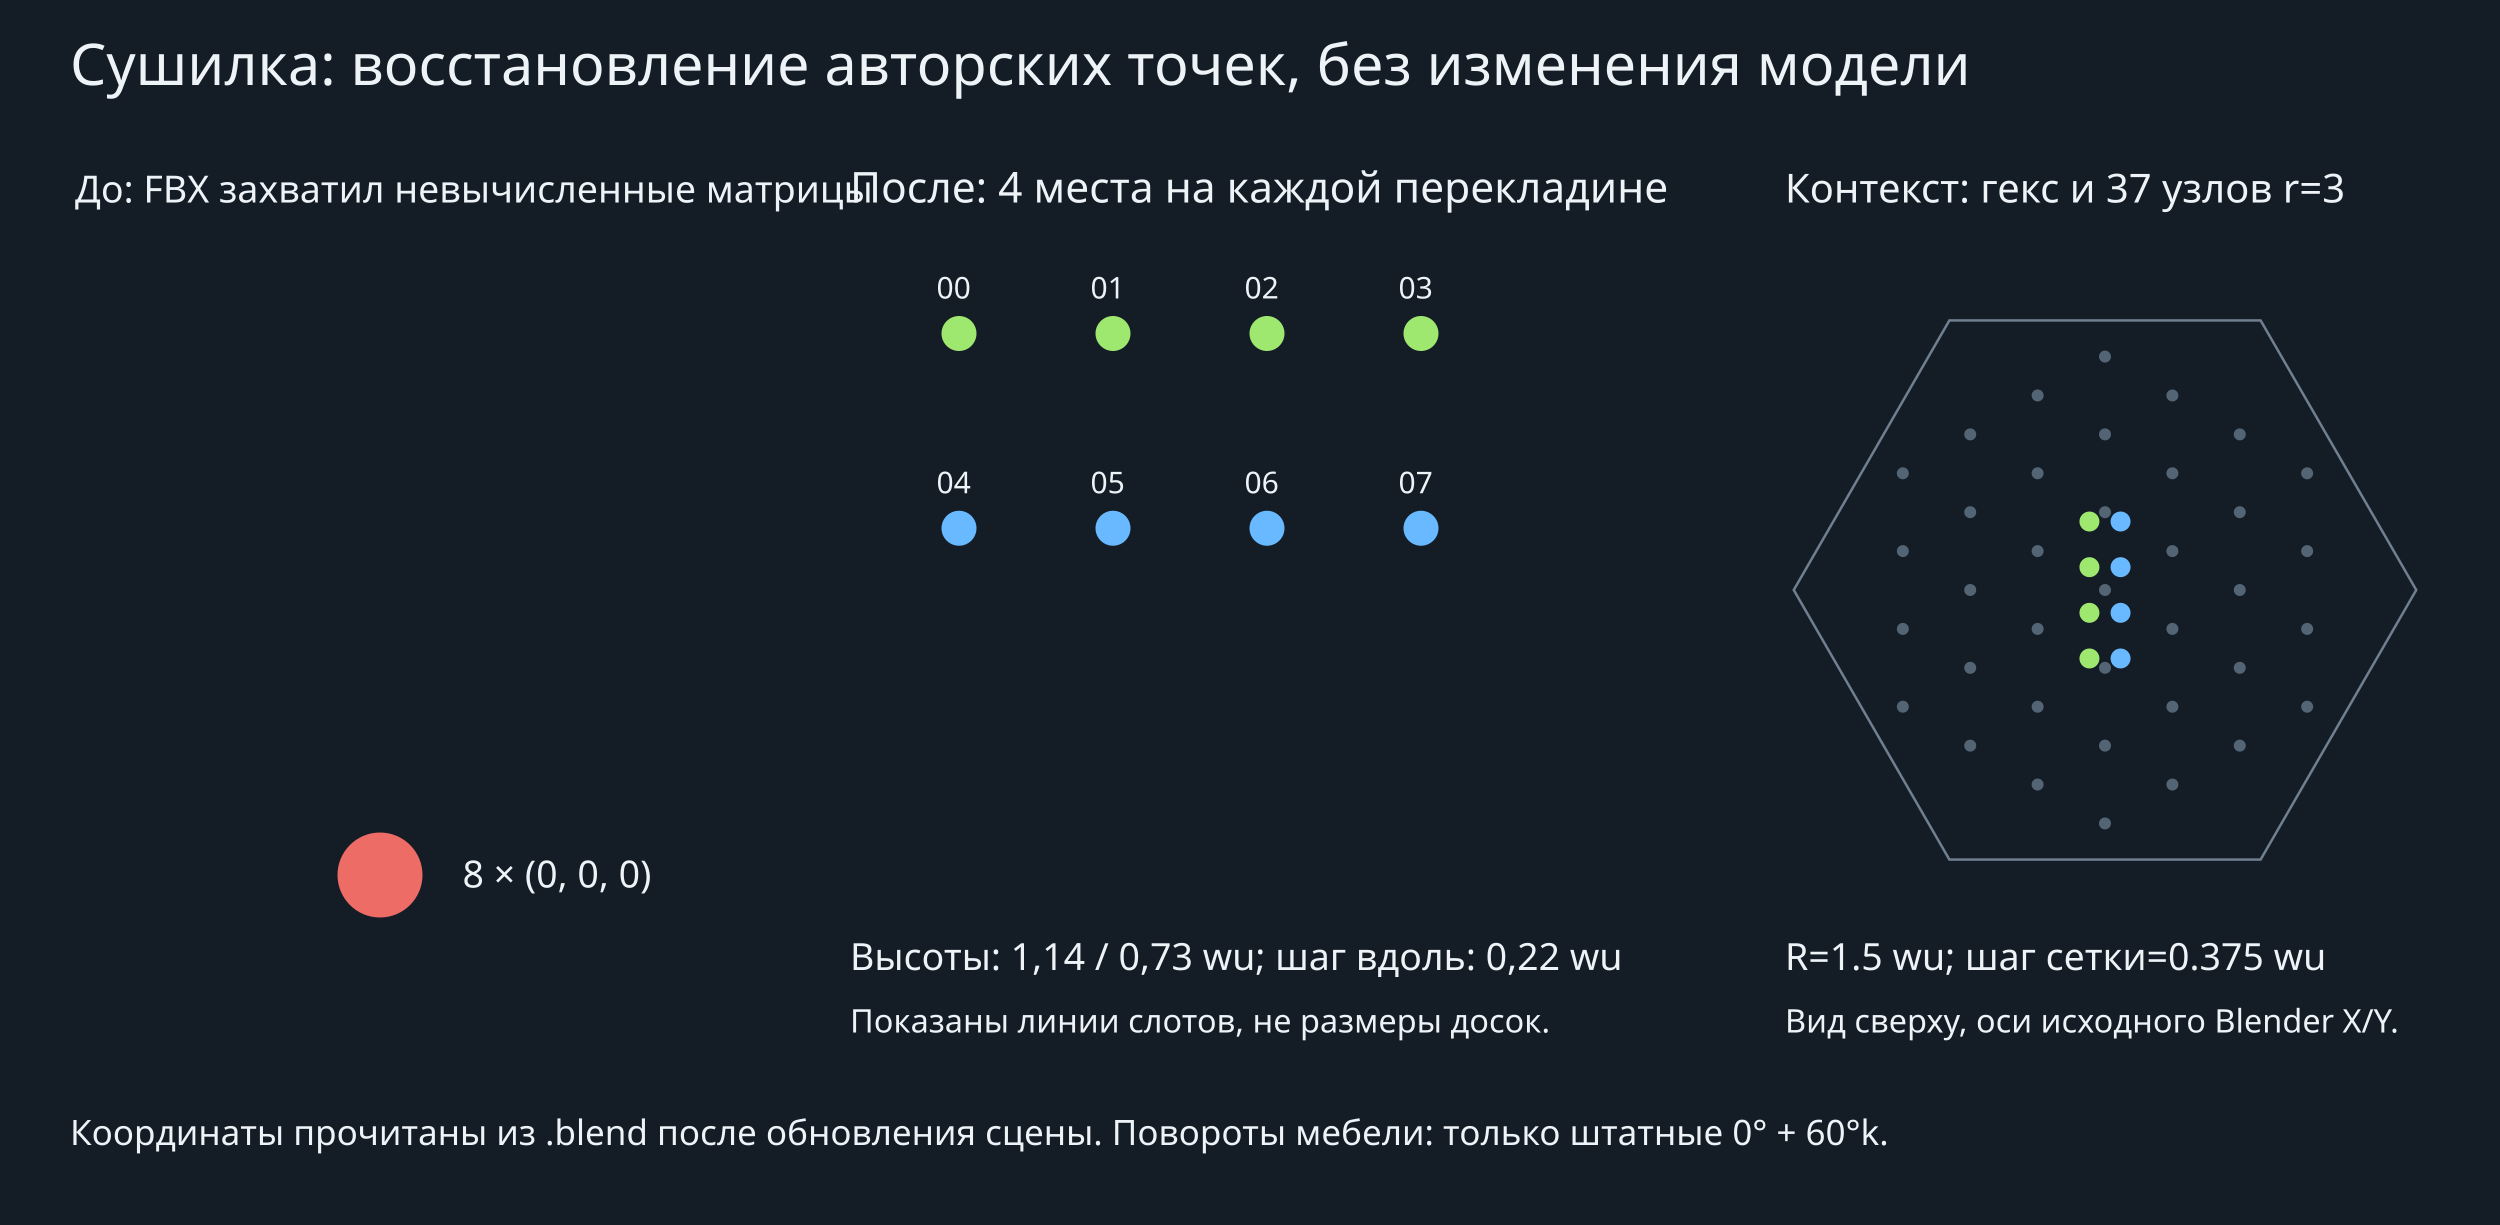
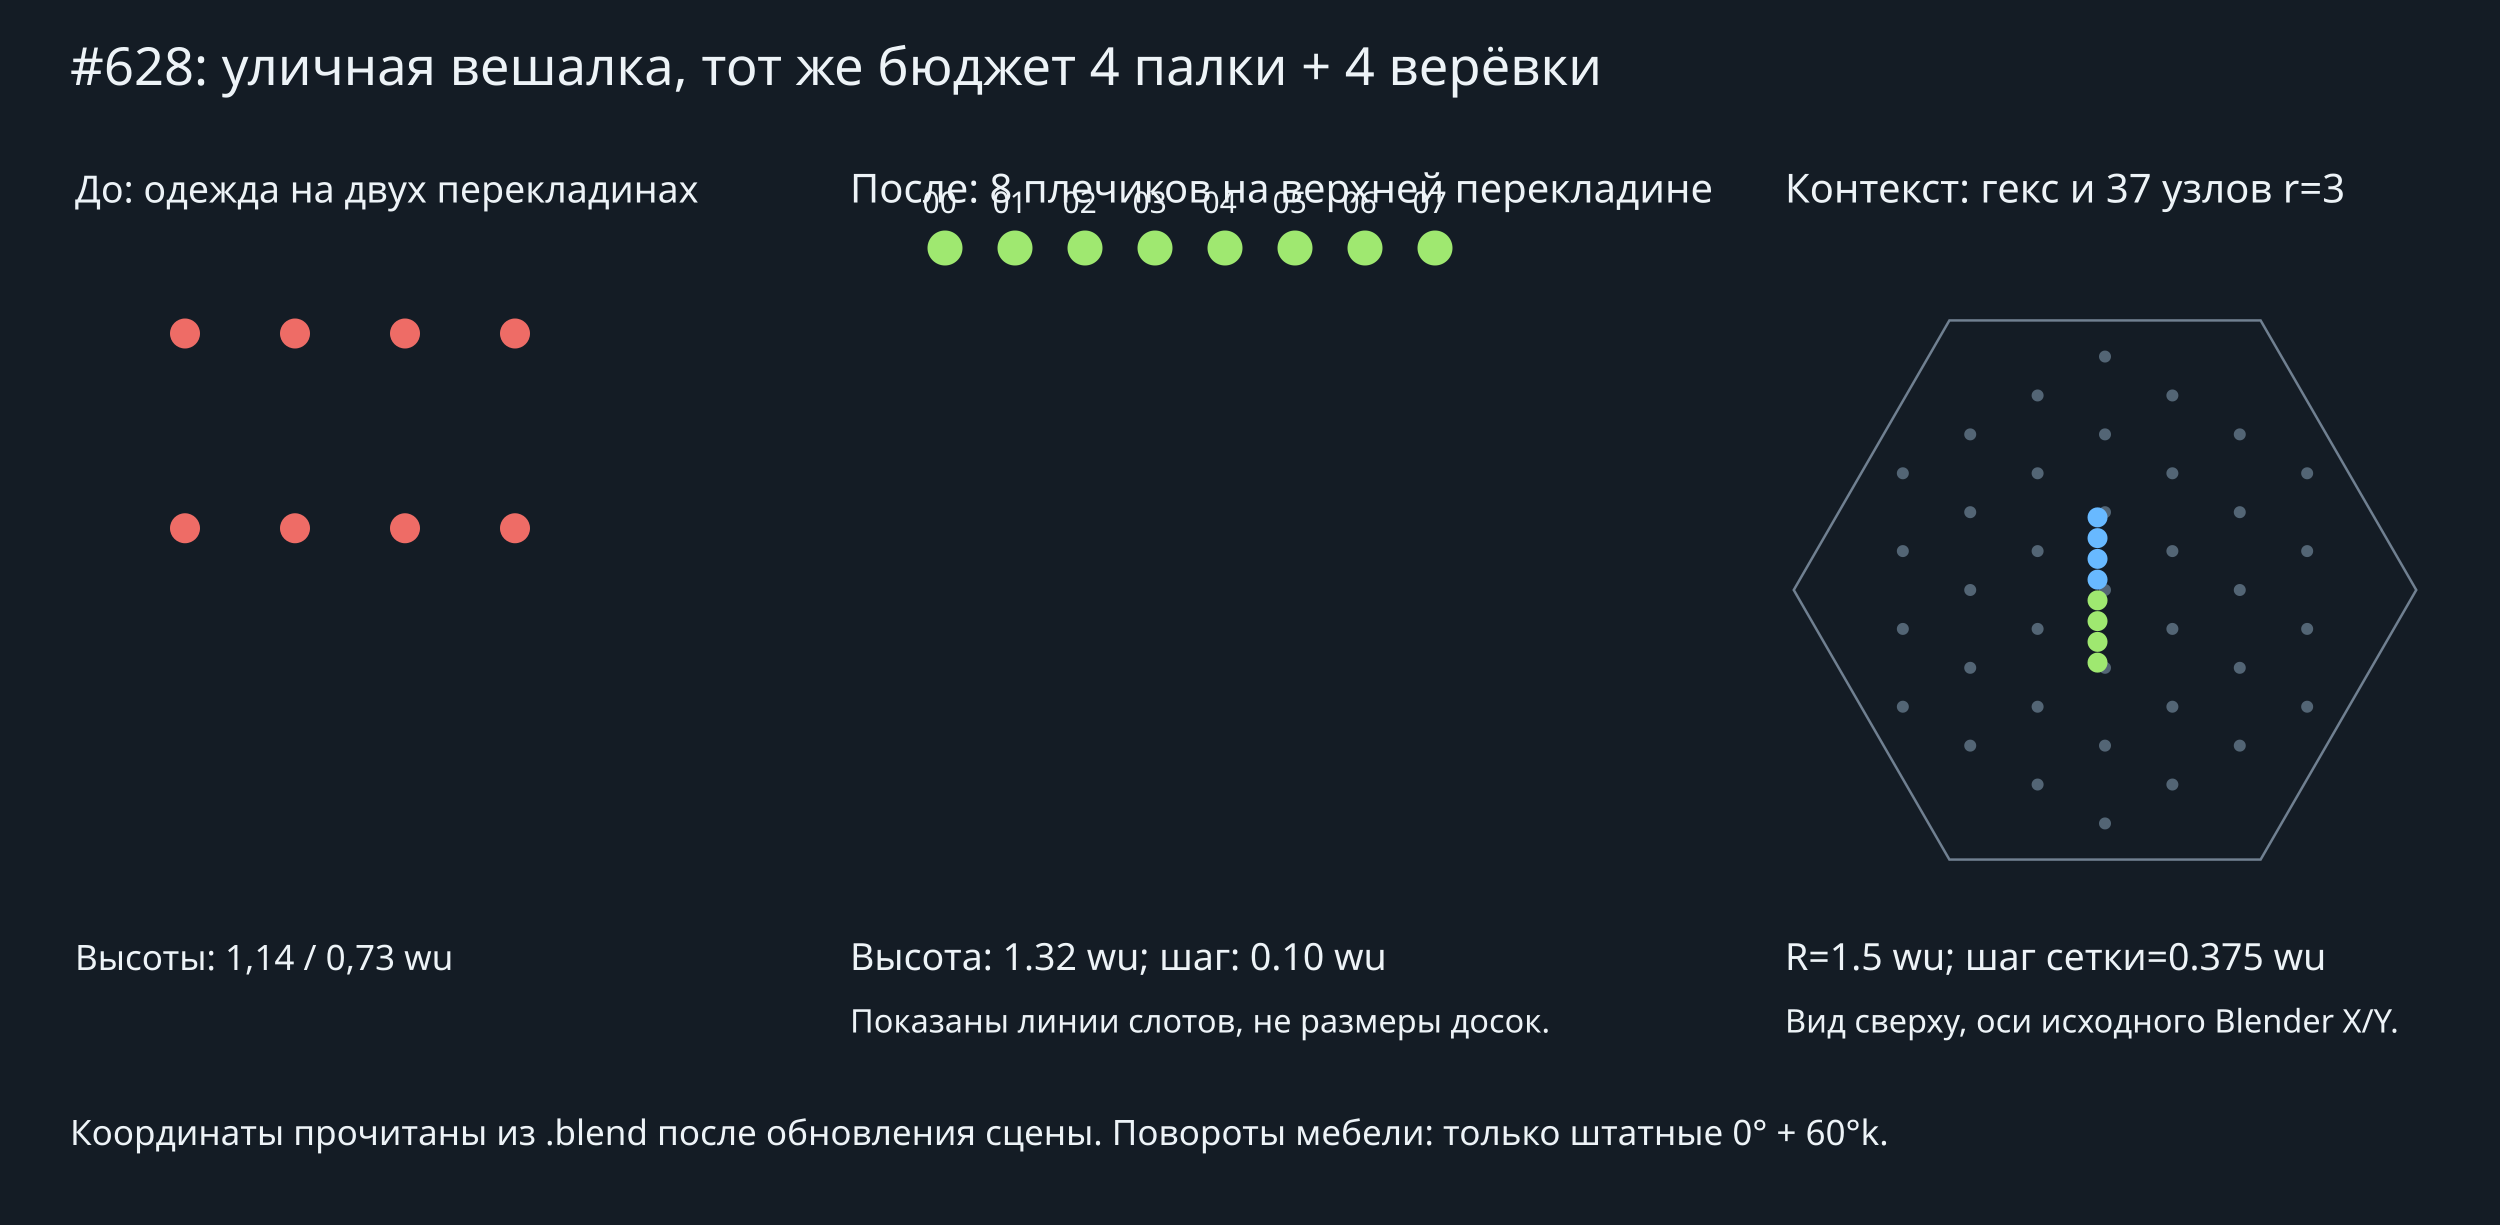
<svg xmlns="http://www.w3.org/2000/svg" width="1000" height="490" viewBox="0 0 1000 490">
  <rect width="1000" height="490" fill="#141c25" />
  <g font-family="Segoe UI, sans-serif" fill="#edf3f7">
-     <text x="28" y="34" font-size="23">Сушилка: восстановление авторских точек, без изменения модели</text>
-     <text x="30" y="81" font-size="15">До: FBX захватил невычисленные матрицы</text>
-     <circle cx="152.000" cy="350.000" r="17" fill="#ee6c66" />
-     <text x="185" y="355" font-size="15">8 × (0, 0, 0)</text>
-     <text x="340" y="81" font-size="17">После: 4 места на каждой перекладине</text>
-     <circle cx="383.600" cy="133.400" r="7" fill="#9fe870" />
-     <text x="374.6" y="119.4" font-size="12">00</text>
-     <circle cx="445.200" cy="133.400" r="7" fill="#9fe870" />
-     <text x="436.2" y="119.4" font-size="12">01</text>
-     <circle cx="506.800" cy="133.400" r="7" fill="#9fe870" />
-     <text x="497.8" y="119.4" font-size="12">02</text>
-     <circle cx="568.400" cy="133.400" r="7" fill="#9fe870" />
-     <text x="559.4" y="119.4" font-size="12">03</text>
-     <circle cx="383.600" cy="211.300" r="7" fill="#68b9ff" />
-     <text x="374.6" y="197.3" font-size="12">04</text>
-     <circle cx="445.200" cy="211.300" r="7" fill="#68b9ff" />
-     <text x="436.2" y="197.3" font-size="12">05</text>
-     <circle cx="506.800" cy="211.300" r="7" fill="#68b9ff" />
-     <text x="497.8" y="197.3" font-size="12">06</text>
-     <circle cx="568.400" cy="211.300" r="7" fill="#68b9ff" />
-     <text x="559.4" y="197.3" font-size="12">07</text>
-     <text x="340" y="388" font-size="15">Высоты: 1,14 / 0,73 wu; шаг вдоль: 0,22 wu</text>
+     <text x="28" y="34" font-size="21">#628: уличная вешалка, тот же бюджет 4 палки + 4 верёвки</text>
+     <text x="30" y="81" font-size="15">До: одежда на двух перекладинах</text>
+     <circle cx="74.000" cy="133.400" r="6" fill="#ee6c66" />
+     <circle cx="118.000" cy="133.400" r="6" fill="#ee6c66" />
+     <circle cx="162.000" cy="133.400" r="6" fill="#ee6c66" />
+     <circle cx="206.000" cy="133.400" r="6" fill="#ee6c66" />
+     <circle cx="74.000" cy="211.300" r="6" fill="#ee6c66" />
+     <circle cx="118.000" cy="211.300" r="6" fill="#ee6c66" />
+     <circle cx="162.000" cy="211.300" r="6" fill="#ee6c66" />
+     <circle cx="206.000" cy="211.300" r="6" fill="#ee6c66" />
+     <text x="30" y="388" font-size="14">Высоты: 1,14 / 0,73 wu</text>
+     <text x="340" y="81" font-size="16">После: 8 плечиков на верхней перекладине</text>
+     <circle cx="378.000" cy="99.200" r="7" fill="#9fe870" />
+     <text x="369" y="85.2" font-size="12">00</text>
+     <circle cx="406.000" cy="99.200" r="7" fill="#9fe870" />
+     <text x="397.0" y="85.2" font-size="12">01</text>
+     <circle cx="434.000" cy="99.200" r="7" fill="#9fe870" />
+     <text x="425" y="85.2" font-size="12">02</text>
+     <circle cx="462.000" cy="99.200" r="7" fill="#9fe870" />
+     <text x="453" y="85.2" font-size="12">03</text>
+     <circle cx="490.000" cy="99.200" r="7" fill="#9fe870" />
+     <text x="481" y="85.2" font-size="12">04</text>
+     <circle cx="518.000" cy="99.200" r="7" fill="#9fe870" />
+     <text x="509" y="85.2" font-size="12">05</text>
+     <circle cx="546.000" cy="99.200" r="7" fill="#9fe870" />
+     <text x="537.0" y="85.2" font-size="12">06</text>
+     <circle cx="574.000" cy="99.200" r="7" fill="#9fe870" />
+     <text x="565" y="85.2" font-size="12">07</text>
+     <text x="340" y="388" font-size="15">Высота: 1.32 wu; шаг: 0.10 wu</text>
    <text x="340" y="413" font-size="13">Показаны линии слотов, не размеры досок.</text>
    <text x="714" y="81" font-size="16">Контекст: гекс и 37 узлов r=3</text>
    <polygon points="966.500,236.000 904.250,128.180 779.750,128.180 717.500,236.000 779.750,343.820 904.250,343.820" fill="none" stroke="#708091" />
    <circle cx="842.000" cy="329.375" r="2.4" fill="#536575" />
    <circle cx="868.955" cy="313.812" r="2.4" fill="#536575" />
    <circle cx="895.910" cy="298.250" r="2.4" fill="#536575" />
    <circle cx="922.865" cy="282.688" r="2.4" fill="#536575" />
    <circle cx="815.045" cy="313.812" r="2.4" fill="#536575" />
    <circle cx="842.000" cy="298.250" r="2.4" fill="#536575" />
    <circle cx="868.955" cy="282.688" r="2.4" fill="#536575" />
    <circle cx="895.910" cy="267.125" r="2.4" fill="#536575" />
    <circle cx="922.865" cy="251.562" r="2.4" fill="#536575" />
    <circle cx="788.090" cy="298.250" r="2.4" fill="#536575" />
    <circle cx="815.045" cy="282.688" r="2.4" fill="#536575" />
    <circle cx="842.000" cy="267.125" r="2.4" fill="#536575" />
    <circle cx="868.955" cy="251.562" r="2.4" fill="#536575" />
    <circle cx="895.910" cy="236.000" r="2.4" fill="#536575" />
    <circle cx="922.865" cy="220.438" r="2.4" fill="#536575" />
    <circle cx="761.135" cy="282.688" r="2.4" fill="#536575" />
    <circle cx="788.090" cy="267.125" r="2.4" fill="#536575" />
    <circle cx="815.045" cy="251.562" r="2.4" fill="#536575" />
    <circle cx="842.000" cy="236.000" r="2.4" fill="#536575" />
    <circle cx="868.955" cy="220.438" r="2.4" fill="#536575" />
    <circle cx="895.910" cy="204.875" r="2.4" fill="#536575" />
    <circle cx="922.865" cy="189.312" r="2.4" fill="#536575" />
    <circle cx="761.135" cy="251.562" r="2.4" fill="#536575" />
    <circle cx="788.090" cy="236.000" r="2.4" fill="#536575" />
    <circle cx="815.045" cy="220.438" r="2.4" fill="#536575" />
    <circle cx="842.000" cy="204.875" r="2.4" fill="#536575" />
    <circle cx="868.955" cy="189.312" r="2.4" fill="#536575" />
    <circle cx="895.910" cy="173.750" r="2.4" fill="#536575" />
    <circle cx="761.135" cy="220.438" r="2.4" fill="#536575" />
    <circle cx="788.090" cy="204.875" r="2.4" fill="#536575" />
    <circle cx="815.045" cy="189.312" r="2.4" fill="#536575" />
    <circle cx="842.000" cy="173.750" r="2.4" fill="#536575" />
    <circle cx="868.955" cy="158.188" r="2.4" fill="#536575" />
    <circle cx="761.135" cy="189.312" r="2.4" fill="#536575" />
    <circle cx="788.090" cy="173.750" r="2.4" fill="#536575" />
    <circle cx="815.045" cy="158.188" r="2.4" fill="#536575" />
    <circle cx="842.000" cy="142.625" r="2.4" fill="#536575" />
-     <circle cx="835.775" cy="263.390" r="4" fill="#9fe870" />
-     <circle cx="835.775" cy="245.130" r="4" fill="#9fe870" />
-     <circle cx="835.775" cy="226.870" r="4" fill="#9fe870" />
-     <circle cx="835.775" cy="208.610" r="4" fill="#9fe870" />
-     <circle cx="848.225" cy="263.390" r="4" fill="#68b9ff" />
-     <circle cx="848.225" cy="245.130" r="4" fill="#68b9ff" />
-     <circle cx="848.225" cy="226.870" r="4" fill="#68b9ff" />
-     <circle cx="848.225" cy="208.610" r="4" fill="#68b9ff" />
+     <circle cx="839.012" cy="265.050" r="4" fill="#9fe870" />
+     <circle cx="839.012" cy="256.750" r="4" fill="#9fe870" />
+     <circle cx="839.012" cy="248.450" r="4" fill="#9fe870" />
+     <circle cx="839.012" cy="240.150" r="4" fill="#9fe870" />
+     <circle cx="839.012" cy="231.850" r="4" fill="#68b9ff" />
+     <circle cx="839.012" cy="223.550" r="4" fill="#68b9ff" />
+     <circle cx="839.012" cy="215.250" r="4" fill="#68b9ff" />
+     <circle cx="839.012" cy="206.950" r="4" fill="#68b9ff" />
    <text x="714" y="388" font-size="15">R=1.5 wu; шаг сетки=0.375 wu</text>
    <text x="714" y="413" font-size="13">Вид сверху, оси исходного Blender X/Y.</text>
    <text x="28" y="458" font-size="14">Координаты прочитаны из .blend после обновления сцены. Повороты мебели: только штатные 0° + 60°k.</text>
  </g>
</svg>
